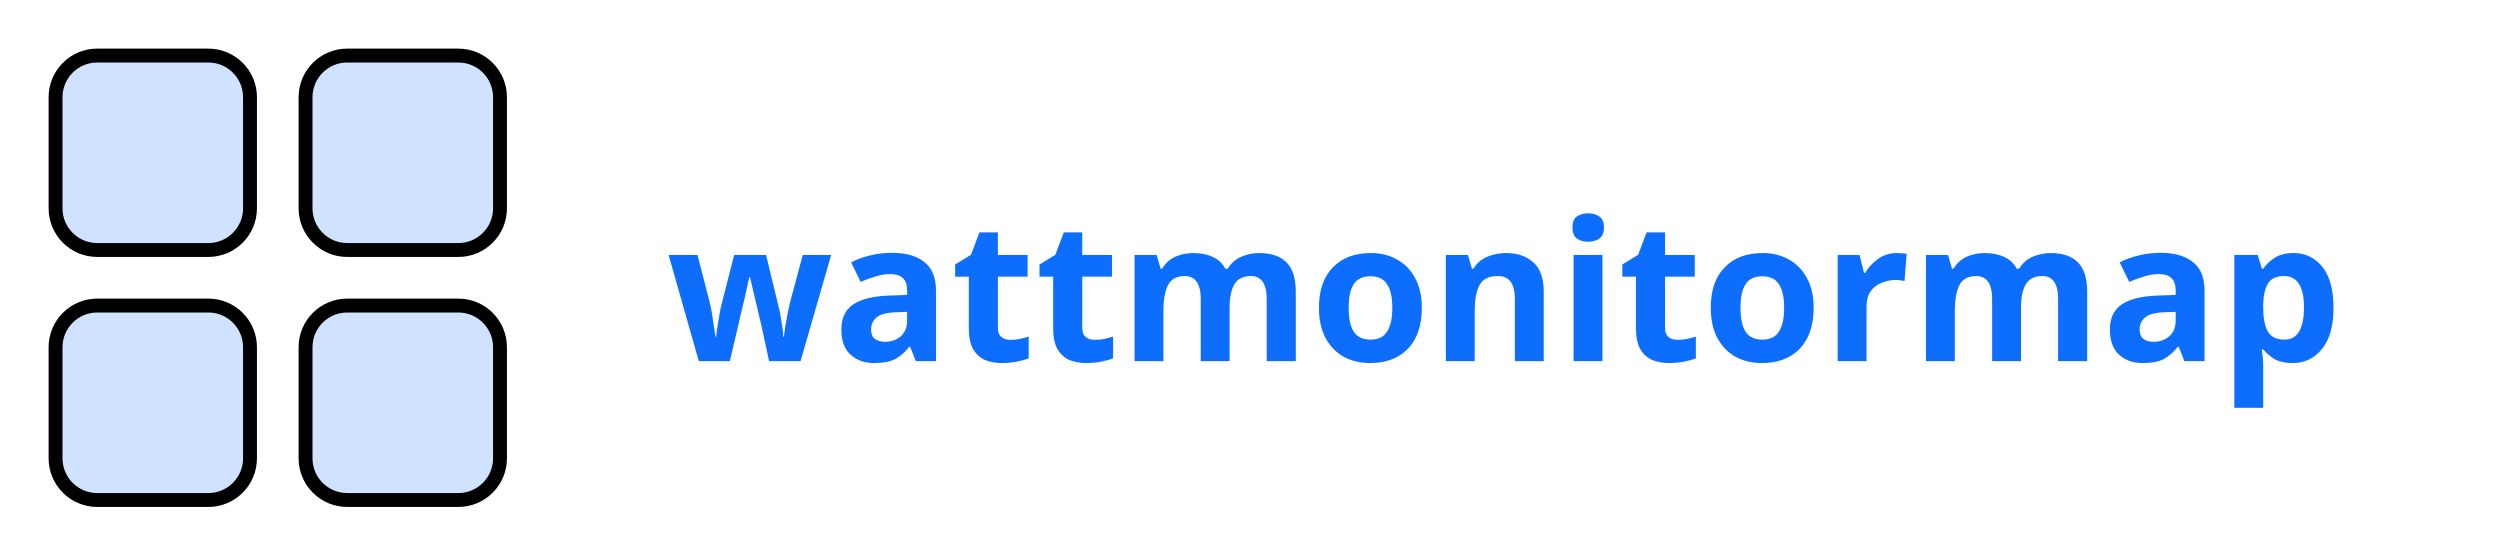
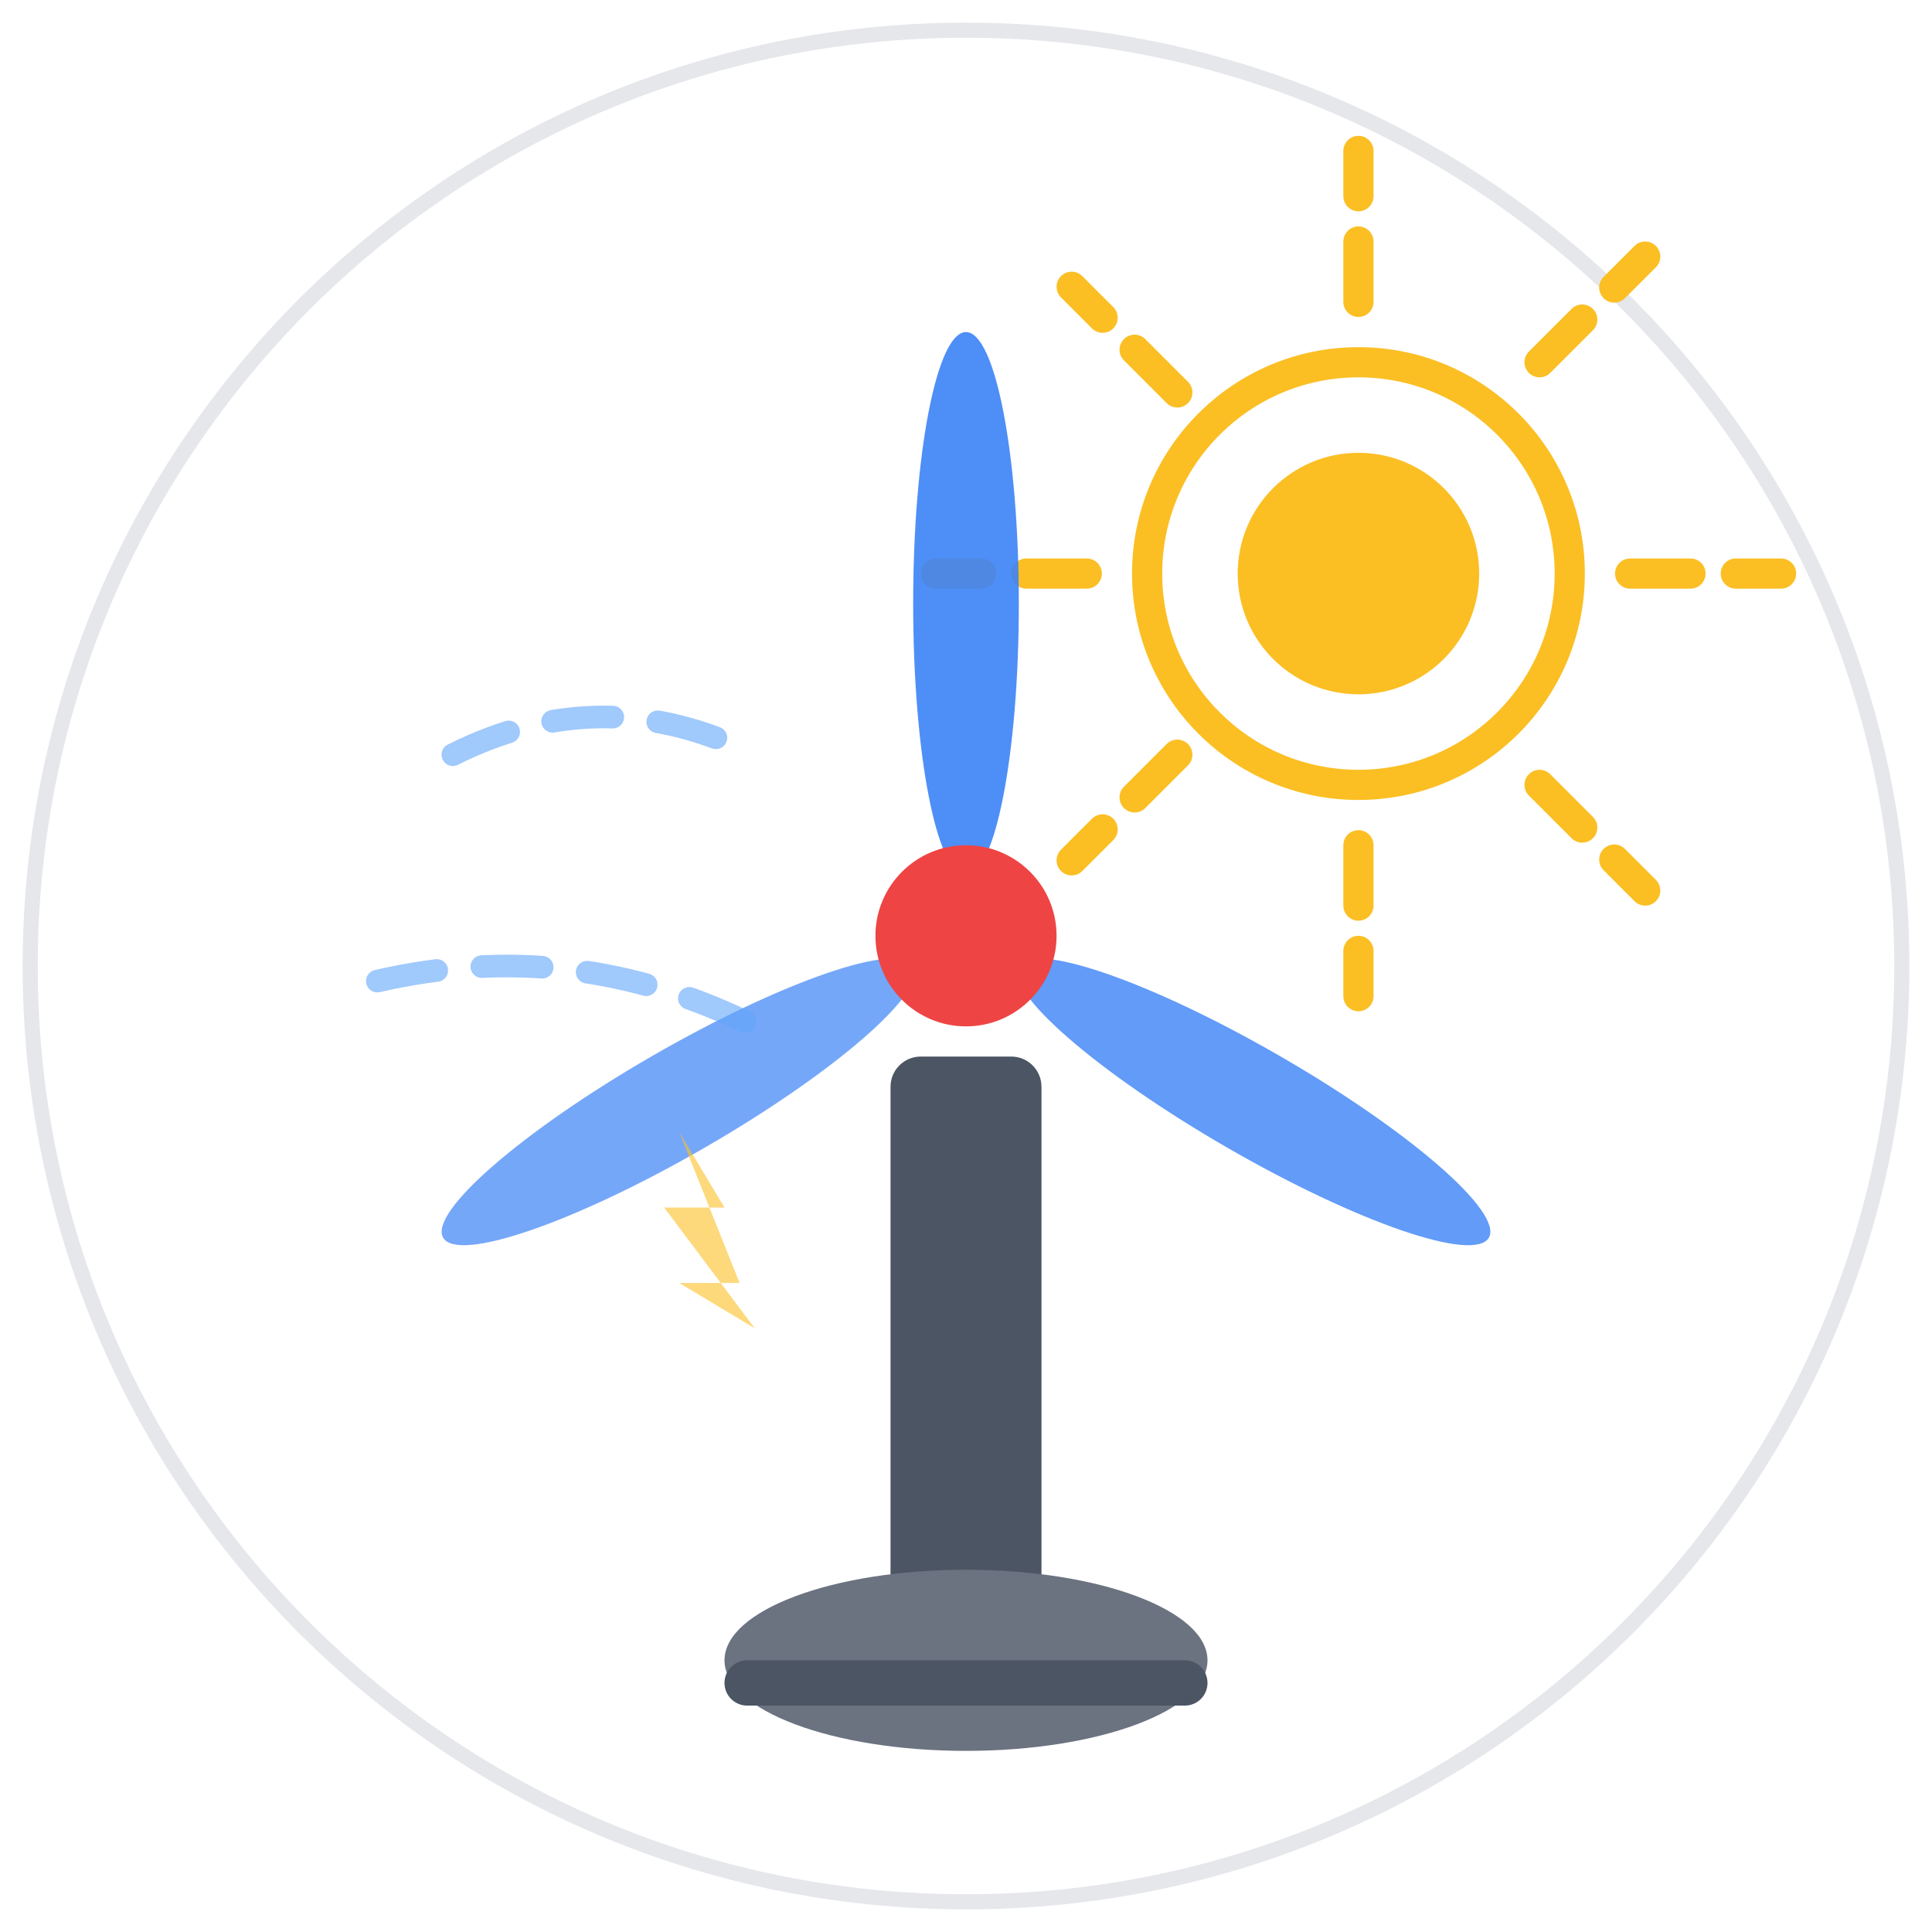
- <svg xmlns="http://www.w3.org/2000/svg" width="180" height="40" viewBox="0 0 180 40" fill="none" aria-hidden="true">
-   <rect x="4" y="4" width="14" height="14" rx="3" fill="#cfe2ff" stroke="#000" stroke-width="1">
-     <animate attributeName="fill" values="#cfe2ff;#0d6efd;#cfe2ff" keyTimes="0;0.5;1" dur="2s" repeatCount="indefinite" begin="0s" />
-   </rect>
-   <rect x="22" y="4" width="14" height="14" rx="3" fill="#cfe2ff" stroke="#000" stroke-width="1">
-     <animate attributeName="fill" values="#cfe2ff;#0d6efd;#cfe2ff" keyTimes="0;0.5;1" dur="2s" repeatCount="indefinite" begin="0.5s" />
-   </rect>
-   <rect x="4" y="22" width="14" height="14" rx="3" fill="#cfe2ff" stroke="#000" stroke-width="1">
-     <animate attributeName="fill" values="#cfe2ff;#0d6efd;#cfe2ff" keyTimes="0;0.5;1" dur="2s" repeatCount="indefinite" begin="1s" />
-   </rect>
-   <rect x="22" y="22" width="14" height="14" rx="3" fill="#cfe2ff" stroke="#000" stroke-width="1">
-     <animate attributeName="fill" values="#cfe2ff;#0d6efd;#cfe2ff" keyTimes="0;0.5;1" dur="2s" repeatCount="indefinite" begin="1.5s" />
-   </rect>
-   <text x="48" y="26" font-family="system-ui, sans-serif" font-size="14" font-weight="600" fill="#0d6efd">wattmonitormap</text>
+ <svg xmlns="http://www.w3.org/2000/svg" viewBox="0 0 128 128">
+   <defs>
+     <style>
+       @keyframes windFlow {
+         0% {
+           stroke-dashoffset: 10;
+         }
+         100% {
+           stroke-dashoffset: 0;
+         }
+       }
+       
+       @keyframes rotateTurbine {
+         from {
+           transform: rotate(0deg);
+         }
+         to {
+           transform: rotate(360deg);
+         }
+       }
+       
+       #turbine-blades {
+         transform-origin: 64px 62px;
+         animation: rotateTurbine 3s linear infinite;
+       }
+       
+       #wind-effect path {
+         stroke-dasharray: 4, 3;
+         animation: windFlow 2s linear infinite;
+       }
+       
+       #wind-effect path:nth-child(2) {
+         animation-delay: 0.5s;
+       }
+       
+       #sun-rays line {
+         stroke-dasharray: 4, 3;
+         animation: windFlow 2s linear infinite;
+       }
+       
+       #sun-rays line:nth-child(2) {
+         animation-delay: 0.2s;
+       }
+       
+       #sun-rays line:nth-child(3) {
+         animation-delay: 0.4s;
+       }
+       
+       #sun-rays line:nth-child(4) {
+         animation-delay: 0.6s;
+       }
+       
+       #sun-rays line:nth-child(5) {
+         animation-delay: 0.8s;
+       }
+       
+       #sun-rays line:nth-child(6) {
+         animation-delay: 1s;
+       }
+       
+       #sun-rays line:nth-child(7) {
+         animation-delay: 1.2s;
+       }
+       
+       #sun-rays line:nth-child(8) {
+         animation-delay: 1.4s;
+       }
+     </style>
+   </defs>
+   <circle cx="64" cy="64" r="62" fill="none" stroke="#e5e7eb" stroke-width="1" />
+   <g id="sun">
+     <g id="sun-rays">
+       <line x1="90" y1="20" x2="90" y2="10" stroke="#fbbf24" stroke-width="2" stroke-linecap="round" />
+       <line x1="90" y1="56" x2="90" y2="66" stroke="#fbbf24" stroke-width="2" stroke-linecap="round" />
+       <line x1="108" y1="38" x2="118" y2="38" stroke="#fbbf24" stroke-width="2" stroke-linecap="round" />
+       <line x1="72" y1="38" x2="62" y2="38" stroke="#fbbf24" stroke-width="2" stroke-linecap="round" />
+       <line x1="102" y1="24" x2="109" y2="17" stroke="#fbbf24" stroke-width="2" stroke-linecap="round" />
+       <line x1="78" y1="50" x2="71" y2="57" stroke="#fbbf24" stroke-width="2" stroke-linecap="round" />
+       <line x1="102" y1="52" x2="109" y2="59" stroke="#fbbf24" stroke-width="2" stroke-linecap="round" />
+       <line x1="78" y1="26" x2="71" y2="19" stroke="#fbbf24" stroke-width="2" stroke-linecap="round" />
+     </g>
+     <circle cx="90" cy="38" r="14" fill="none" stroke="#fbbf24" stroke-width="2" />
+     <circle cx="90" cy="38" r="8" fill="#fbbf24" />
+   </g>
+   <g id="turbine">
+     <rect x="59" y="70" width="10" height="40" fill="#4b5563" rx="2" />
+     <ellipse cx="64" cy="110" rx="16" ry="6" fill="#6b7280" />
+     <rect x="48" y="110" width="32" height="3" fill="#4b5563" rx="1.5" />
+     <g id="turbine-blades">
+       <g>
+         <ellipse cx="64" cy="40" rx="3.5" ry="18" fill="#3b82f6" opacity="0.9" />
+         <circle cx="64" cy="58" r="2" fill="#3b82f6" />
+       </g>
+       <g transform="rotate(120 64 62)">
+         <ellipse cx="64" cy="40" rx="3.5" ry="18" fill="#3b82f6" opacity="0.8" />
+         <circle cx="64" cy="58" r="2" fill="#3b82f6" />
+       </g>
+       <g transform="rotate(240 64 62)">
+         <ellipse cx="64" cy="40" rx="3.5" ry="18" fill="#3b82f6" opacity="0.7" />
+         <circle cx="64" cy="58" r="2" fill="#3b82f6" />
+       </g>
+     </g>
+     <circle cx="64" cy="62" r="6" fill="#ef4444" />
+   </g>
+   <g id="energy-indicator" opacity="0.6">
+     <path d="M 45 75 L 48 80 L 44 80 L 50 88 L 45 85 L 49 85 Z" fill="#fbbf24" />
+   </g>
+   <g id="wind-effect" opacity="0.6" stroke="#60a5fa" stroke-width="1.5" fill="none" stroke-linecap="round">
+     <path d="M 30 50 Q 40 45 50 50" />
+     <path d="M 25 65 Q 38 62 50 68" />
+   </g>
</svg>
